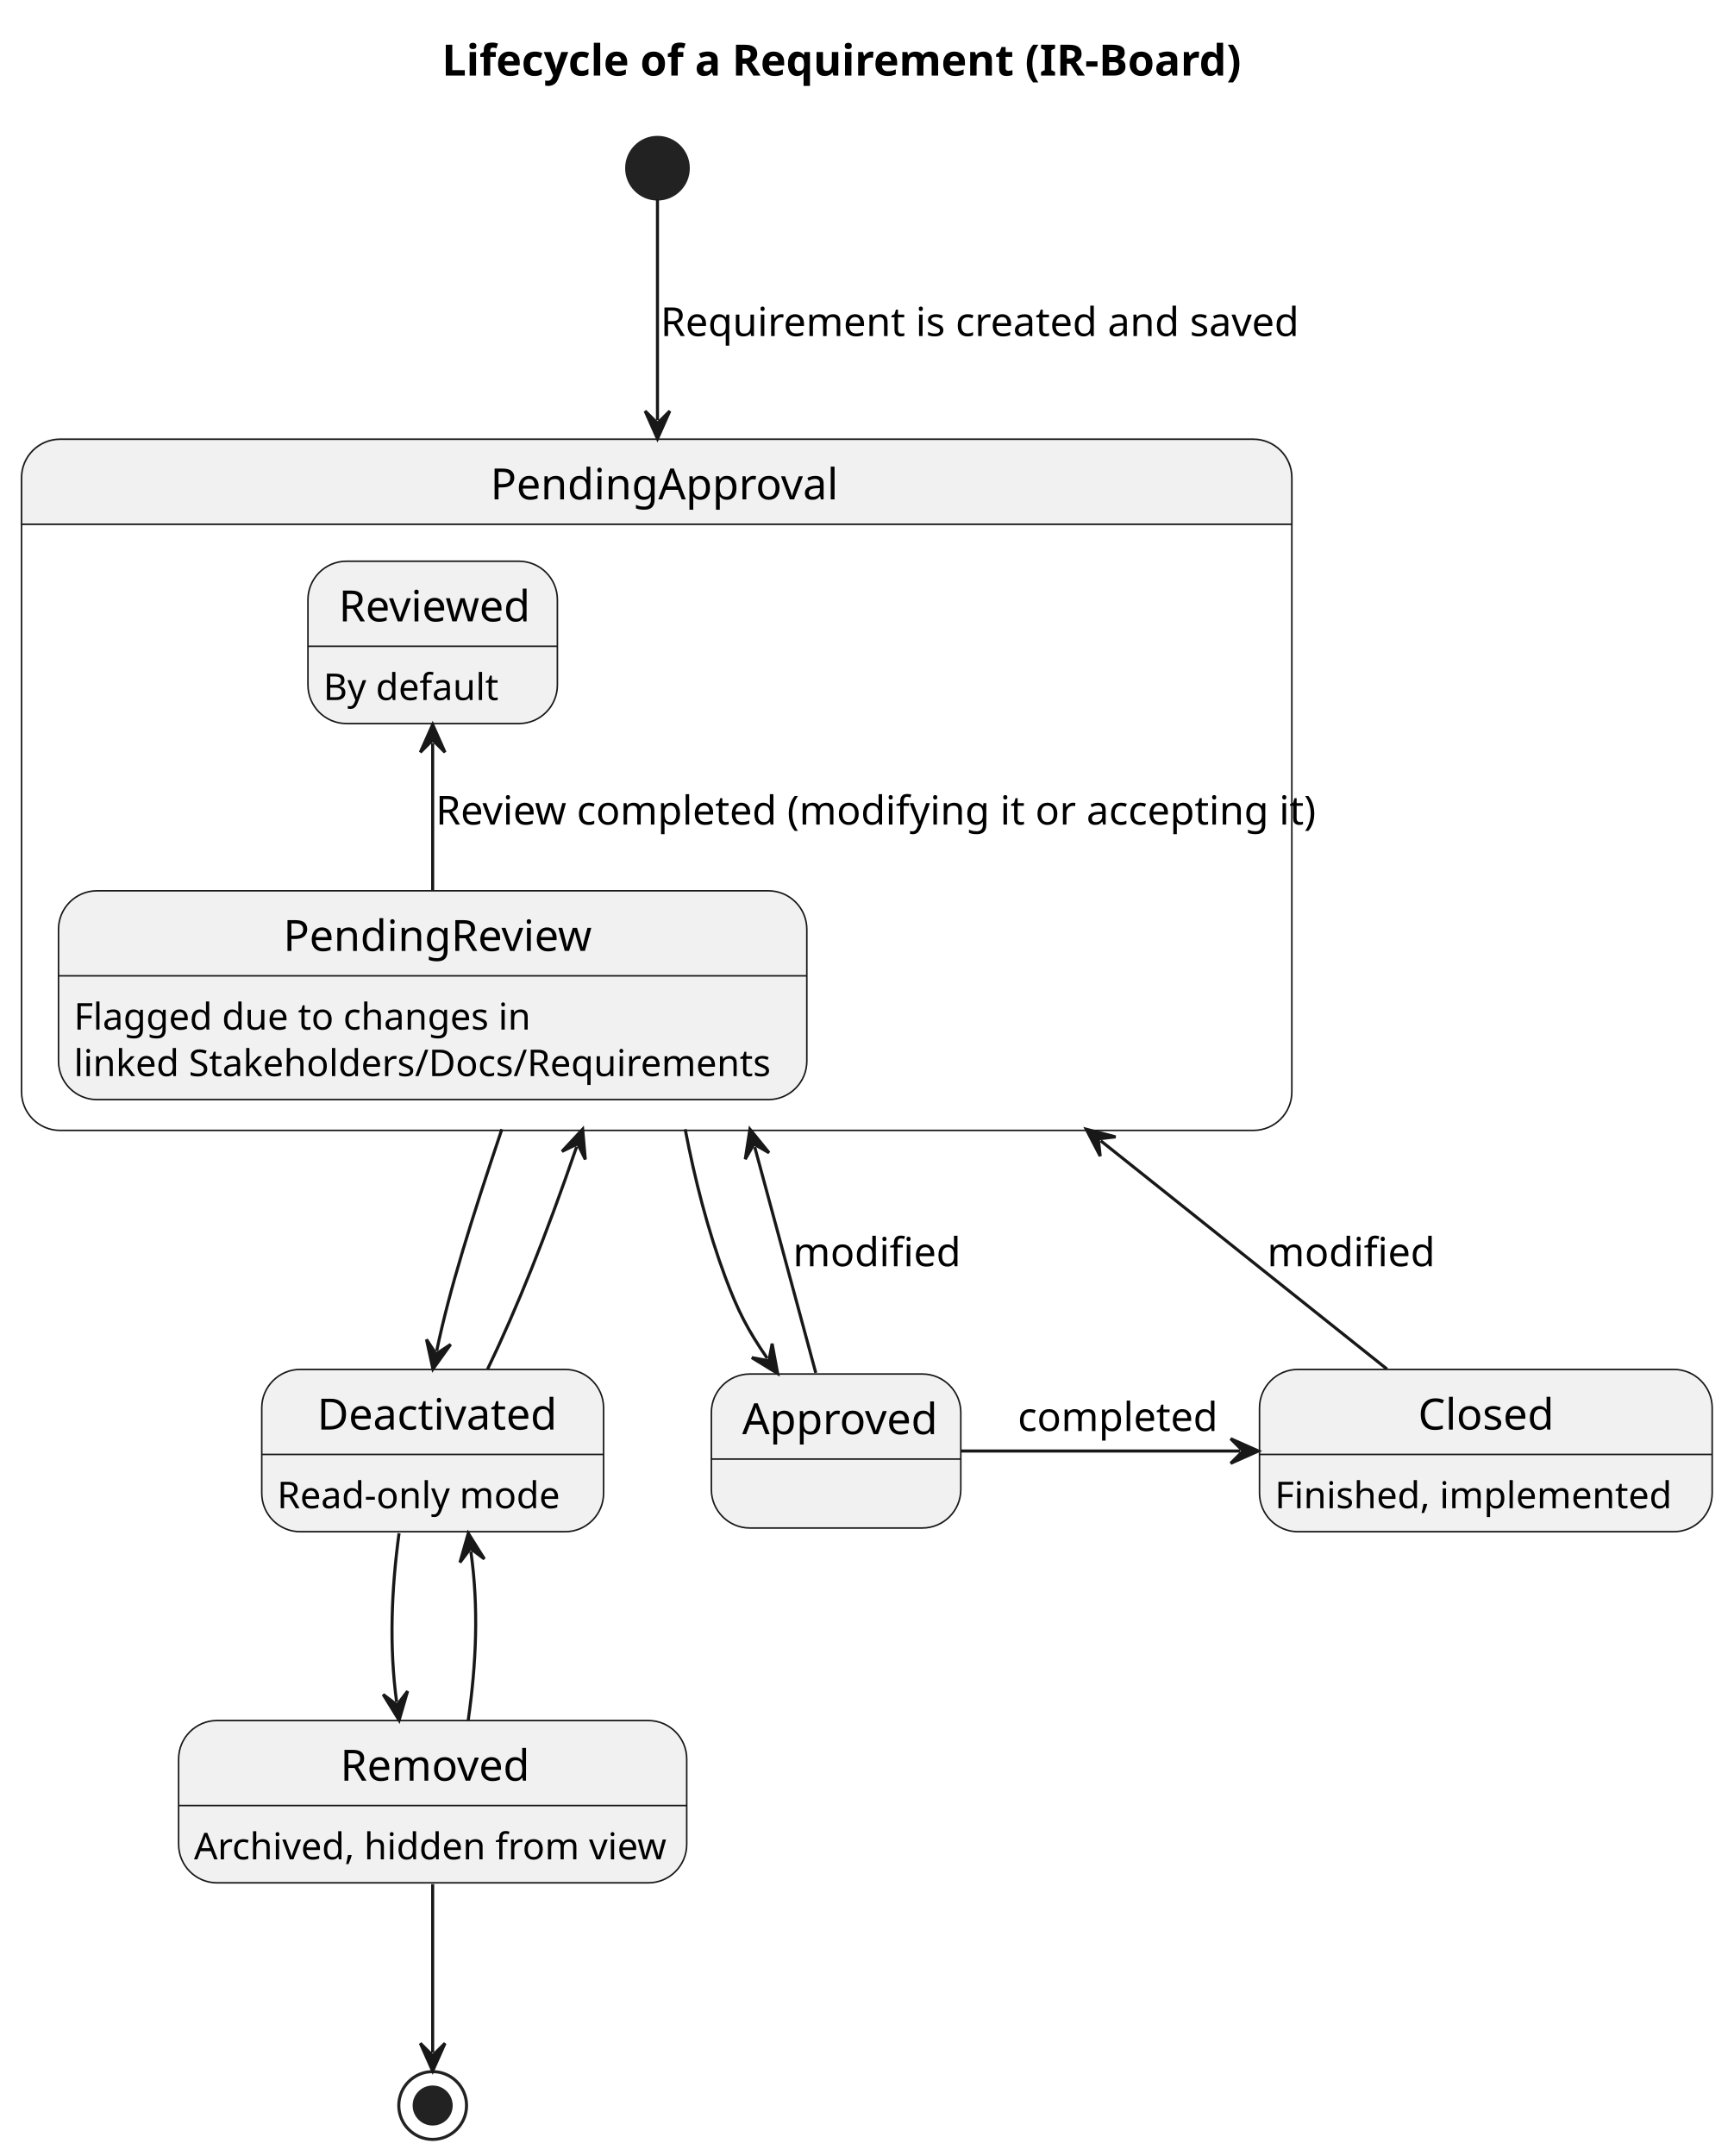
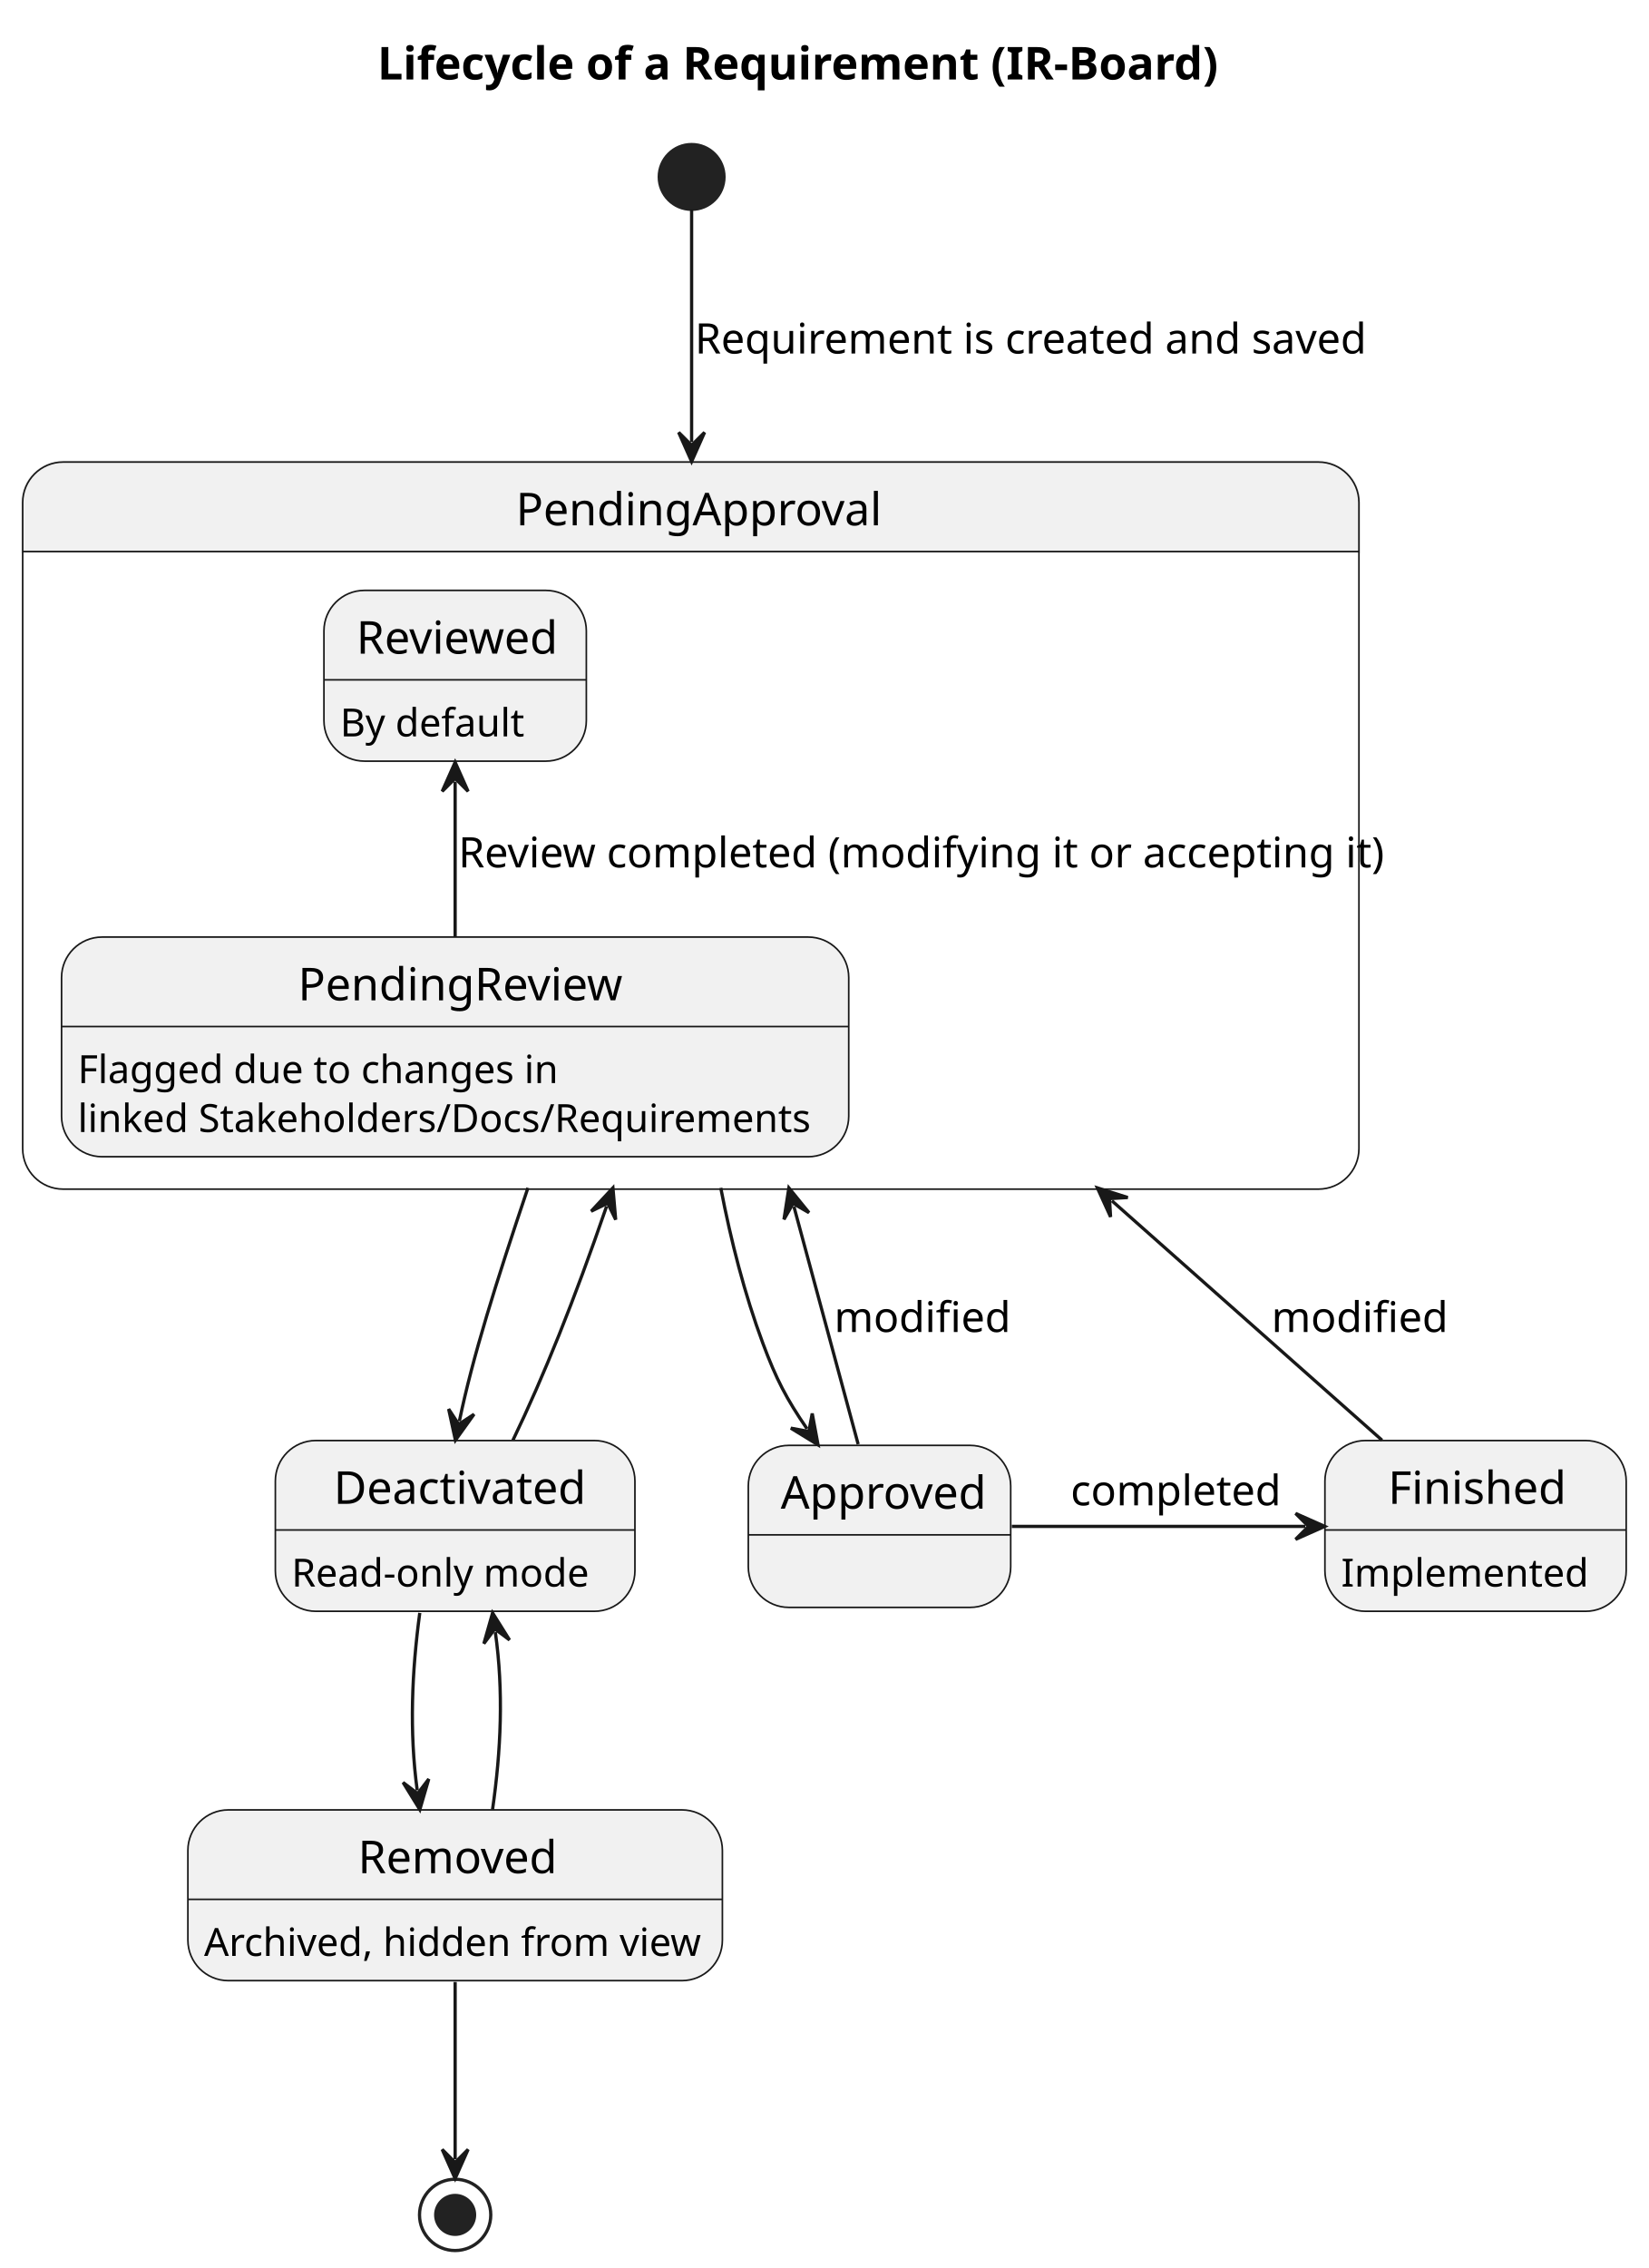
- <svg xmlns="http://www.w3.org/2000/svg" contentStyleType="text/css" height="700px" preserveAspectRatio="none" style="width:563px;height:700px;background:#FFFFFF;" version="1.1" viewBox="0 0 563 700" width="563px" zoomAndPan="magnify">
+ <svg xmlns="http://www.w3.org/2000/svg" contentStyleType="text/css" height="700px" preserveAspectRatio="none" style="width:509px;height:700px;background:#FFFFFF;" version="1.1" viewBox="0 0 509 700" width="509px" zoomAndPan="magnify">
  <defs />
  <g>
-     <text fill="#000000" font-family="sans-serif" font-size="14" font-weight="bold" lengthAdjust="spacing" textLength="262" x="143.5" y="24.533">Lifecycle of a Requirement (IR-Board)</text>
+     <text fill="#000000" font-family="sans-serif" font-size="14" font-weight="bold" lengthAdjust="spacing" textLength="262" x="116.5" y="24.533">Lifecycle of a Requirement (IR-Board)</text>
    <path d="M19.5,142.609 L407,142.609 A12.5,12.5 0 0 1 419.5,155.109 L419.5,170.219 L7,170.219 L7,155.109 A12.5,12.5 0 0 1 19.5,142.609 " fill="#F1F1F1" style="stroke:#F1F1F1;stroke-width:1.0;" />
    <rect fill="none" height="224.406" rx="12.5" ry="12.5" style="stroke:#181818;stroke-width:0.5;" width="412.5" x="7" y="142.609" />
    <line style="stroke:#181818;stroke-width:0.5;" x1="7" x2="419.5" y1="170.219" y2="170.219" />
    <text fill="#000000" font-family="sans-serif" font-size="14" lengthAdjust="spacing" textLength="108" x="159.25" y="162.143">PendingApproval</text>
    <g id="PendingApproval.Reviewed">
      <rect fill="#F1F1F1" height="52.703" rx="12.5" ry="12.5" style="stroke:#181818;stroke-width:0.5;" width="81" x="100" y="182.219" />
      <line style="stroke:#181818;stroke-width:0.5;" x1="100" x2="181" y1="209.828" y2="209.828" />
      <text fill="#000000" font-family="sans-serif" font-size="14" lengthAdjust="spacing" textLength="61" x="110" y="201.752">Reviewed</text>
      <text fill="#000000" font-family="sans-serif" font-size="12" lengthAdjust="spacing" textLength="53" x="105" y="227.285">By default</text>
    </g>
    <g id="PendingApproval.PendingReview">
      <rect fill="#F1F1F1" height="67.797" rx="12.5" ry="12.5" style="stroke:#181818;stroke-width:0.5;" width="243" x="19" y="289.219" />
      <line style="stroke:#181818;stroke-width:0.5;" x1="19" x2="262" y1="316.828" y2="316.828" />
      <text fill="#000000" font-family="sans-serif" font-size="14" lengthAdjust="spacing" textLength="97" x="92" y="308.752">PendingReview</text>
      <text fill="#000000" font-family="sans-serif" font-size="12" lengthAdjust="spacing" textLength="146" x="24" y="334.285">Flagged due to changes in</text>
      <text fill="#000000" font-family="sans-serif" font-size="12" lengthAdjust="spacing" textLength="223" x="24" y="349.379">linked Stakeholders/Docs/Requirements</text>
    </g>
    <g id="link_Reviewed_PendingReview">
      <path d="M140.5,241.249 C140.5,257.199 140.5,271.899 140.5,289.099 " fill="none" id="Reviewed-backto-PendingReview" style="stroke:#181818;stroke-width:1.0;" />
      <polygon fill="#181818" points="140.5,235.249,136.5,244.249,140.5,240.249,144.5,244.249,140.5,235.249" style="stroke:#181818;stroke-width:1.0;" />
      <text fill="#000000" font-family="sans-serif" font-size="13" lengthAdjust="spacing" textLength="268" x="141.5" y="267.714">Review completed (modifying it or accepting it)</text>
    </g>
    <g id="Approved">
      <rect fill="#F1F1F1" height="50" rx="12.5" ry="12.5" style="stroke:#181818;stroke-width:0.5;" width="81" x="231" y="446.109" />
      <line style="stroke:#181818;stroke-width:0.5;" x1="231" x2="312" y1="473.719" y2="473.719" />
      <text fill="#000000" font-family="sans-serif" font-size="14" lengthAdjust="spacing" textLength="61" x="241" y="465.643">Approved</text>
    </g>
-     <g id="Closed">
-       <rect fill="#F1F1F1" height="52.703" rx="12.5" ry="12.5" style="stroke:#181818;stroke-width:0.5;" width="147" x="409" y="444.609" />
-       <line style="stroke:#181818;stroke-width:0.5;" x1="409" x2="556" y1="472.219" y2="472.219" />
-       <text fill="#000000" font-family="sans-serif" font-size="14" lengthAdjust="spacing" textLength="44" x="460.5" y="464.143">Closed</text>
-       <text fill="#000000" font-family="sans-serif" font-size="12" lengthAdjust="spacing" textLength="127" x="414" y="489.676">Finished, implemented</text>
+     <g id="Finished">
+       <rect fill="#F1F1F1" height="52.703" rx="12.5" ry="12.5" style="stroke:#181818;stroke-width:0.5;" width="93" x="409" y="444.609" />
+       <line style="stroke:#181818;stroke-width:0.5;" x1="409" x2="502" y1="472.219" y2="472.219" />
+       <text fill="#000000" font-family="sans-serif" font-size="14" lengthAdjust="spacing" textLength="54" x="428.5" y="464.143">Finished</text>
+       <text fill="#000000" font-family="sans-serif" font-size="12" lengthAdjust="spacing" textLength="73" x="414" y="489.676">Implemented</text>
    </g>
    <g id="Deactivated">
      <rect fill="#F1F1F1" height="52.703" rx="12.5" ry="12.5" style="stroke:#181818;stroke-width:0.5;" width="111" x="85" y="444.609" />
      <line style="stroke:#181818;stroke-width:0.5;" x1="85" x2="196" y1="472.219" y2="472.219" />
      <text fill="#000000" font-family="sans-serif" font-size="14" lengthAdjust="spacing" textLength="75" x="103" y="464.143">Deactivated</text>
      <text fill="#000000" font-family="sans-serif" font-size="12" lengthAdjust="spacing" textLength="91" x="90" y="489.676">Read-only mode</text>
    </g>
    <g id="Removed">
      <rect fill="#F1F1F1" height="52.703" rx="12.5" ry="12.5" style="stroke:#181818;stroke-width:0.5;" width="165" x="58" y="558.609" />
      <line style="stroke:#181818;stroke-width:0.5;" x1="58" x2="223" y1="586.219" y2="586.219" />
      <text fill="#000000" font-family="sans-serif" font-size="14" lengthAdjust="spacing" textLength="60" x="110.5" y="578.143">Removed</text>
      <text fill="#000000" font-family="sans-serif" font-size="12" lengthAdjust="spacing" textLength="145" x="63" y="603.676">Archived, hidden from view</text>
    </g>
    <ellipse cx="213.5" cy="54.609" fill="#222222" rx="10" ry="10" style="stroke:#222222;stroke-width:1.0;" />
    <ellipse cx="140.5" cy="683.609" fill="none" rx="11" ry="11" style="stroke:#222222;stroke-width:1.0;" />
    <ellipse cx="140.5" cy="683.609" fill="#222222" rx="6" ry="6" style="stroke:#222222;stroke-width:1.0;" />
    <g id="link_*start*_PendingApproval">
      <path d="M213.5,64.629 C213.5,79.309 213.5,103.999 213.5,136.449 " fill="none" id="*start*-to-PendingApproval" style="stroke:#181818;stroke-width:1.0;" />
      <polygon fill="#181818" points="213.5,142.449,217.5,133.449,213.5,137.449,209.5,133.449,213.5,142.449" style="stroke:#181818;stroke-width:1.0;" />
      <text fill="#000000" font-family="sans-serif" font-size="13" lengthAdjust="spacing" textLength="196" x="214.5" y="109.105">Requirement is created and saved</text>
    </g>
    <g id="link_PendingApproval_Approved">
      <path d="M222.5,366.639 C225.65,383.019 229.86,399.459 235.5,414.609 C239.59,425.589 242.731,431.685 249.131,440.995 " fill="none" id="PendingApproval-to-Approved" style="stroke:#181818;stroke-width:1.0;" />
      <polygon fill="#181818" points="252.53,445.939,250.728,436.257,249.697,441.819,244.135,440.789,252.53,445.939" style="stroke:#181818;stroke-width:1.0;" />
    </g>
    <g id="link_PendingApproval_Approved">
      <path d="M245.086,372.421 C253.156,402.271 259.56,425.939 264.91,445.749 " fill="none" id="PendingApproval-backto-Approved" style="stroke:#181818;stroke-width:1.0;" />
      <polygon fill="#181818" points="243.52,366.629,242.007,376.361,244.825,371.456,249.73,374.274,243.52,366.629" style="stroke:#181818;stroke-width:1.0;" />
      <text fill="#000000" font-family="sans-serif" font-size="13" lengthAdjust="spacing" textLength="48" x="257.5" y="411.104">modified</text>
    </g>
-     <g id="link_Approved_Closed">
-       <path d="M312.18,471.109 C339.49,471.109 370.25,471.109 402.63,471.109 " fill="none" id="Approved-to-Closed" style="stroke:#181818;stroke-width:1.0;" />
-       <polygon fill="#181818" points="408.63,471.109,399.63,467.109,403.63,471.109,399.63,475.109,408.63,471.109" style="stroke:#181818;stroke-width:1.0;" />
+     <g id="link_Approved_Finished">
+       <path d="M312.34,471.109 C340.92,471.109 373.17,471.109 402.94,471.109 " fill="none" id="Approved-to-Finished" style="stroke:#181818;stroke-width:1.0;" />
+       <polygon fill="#181818" points="408.94,471.109,399.94,467.109,403.94,471.109,399.94,475.109,408.94,471.109" style="stroke:#181818;stroke-width:1.0;" />
      <text fill="#000000" font-family="sans-serif" font-size="13" lengthAdjust="spacing" textLength="60" x="330.5" y="464.604">completed</text>
    </g>
-     <g id="link_PendingApproval_Closed">
-       <path d="M357.421,370.371 C394.081,399.611 425.59,424.729 450.4,444.509 " fill="none" id="PendingApproval-backto-Closed" style="stroke:#181818;stroke-width:1.0;" />
-       <polygon fill="#181818" points="352.73,366.629,357.272,375.368,356.639,369.747,362.26,369.114,352.73,366.629" style="stroke:#181818;stroke-width:1.0;" />
-       <text fill="#000000" font-family="sans-serif" font-size="13" lengthAdjust="spacing" textLength="48" x="411.5" y="411.104">modified</text>
+     <g id="link_PendingApproval_Finished">
+       <path d="M343.24,370.609 C376.23,399.849 404.3,424.729 426.62,444.509 " fill="none" id="PendingApproval-backto-Finished" style="stroke:#181818;stroke-width:1.0;" />
+       <polygon fill="#181818" points="338.75,366.629,342.832,375.592,342.492,369.946,348.138,369.606,338.75,366.629" style="stroke:#181818;stroke-width:1.0;" />
+       <text fill="#000000" font-family="sans-serif" font-size="13" lengthAdjust="spacing" textLength="48" x="392.5" y="411.104">modified</text>
    </g>
    <g id="link_PendingApproval_Deactivated">
      <path d="M162.97,366.629 C153.13,395.869 145.895,418.854 141.805,438.634 " fill="none" id="PendingApproval-to-Deactivated" style="stroke:#181818;stroke-width:1.0;" />
      <polygon fill="#181818" points="140.59,444.509,146.33,436.506,141.602,439.613,138.495,434.886,140.59,444.509" style="stroke:#181818;stroke-width:1.0;" />
    </g>
    <g id="link_PendingApproval_Deactivated">
      <path d="M187.256,372.302 C177.186,401.542 167.87,424.729 158.34,444.509 " fill="none" id="PendingApproval-backto-Deactivated" style="stroke:#181818;stroke-width:1.0;" />
      <polygon fill="#181818" points="189.21,366.629,182.497,373.836,187.582,371.357,190.061,376.441,189.21,366.629" style="stroke:#181818;stroke-width:1.0;" />
    </g>
    <g id="link_Deactivated_Removed">
      <path d="M129.58,497.809 C127.13,516.019 126.335,534.404 128.796,552.584 " fill="none" id="Deactivated-to-Removed" style="stroke:#181818;stroke-width:1.0;" />
      <polygon fill="#181818" points="129.6,558.529,132.357,549.074,128.929,553.574,124.429,550.147,129.6,558.529" style="stroke:#181818;stroke-width:1.0;" />
    </g>
    <g id="link_Deactivated_Removed">
      <path d="M152.905,503.75 C155.495,521.96 154.65,540.349 152.04,558.529 " fill="none" id="Deactivated-backto-Removed" style="stroke:#181818;stroke-width:1.0;" />
      <polygon fill="#181818" points="152.06,497.809,149.367,507.283,152.764,502.76,157.287,506.156,152.06,497.809" style="stroke:#181818;stroke-width:1.0;" />
    </g>
    <g id="link_Removed_*end*">
      <path d="M140.5,611.719 C140.5,631.589 140.5,652.099 140.5,666.409 " fill="none" id="Removed-to-*end*" style="stroke:#181818;stroke-width:1.0;" />
      <polygon fill="#181818" points="140.5,672.409,144.5,663.409,140.5,667.409,136.5,663.409,140.5,672.409" style="stroke:#181818;stroke-width:1.0;" />
    </g>
  </g>
</svg>
